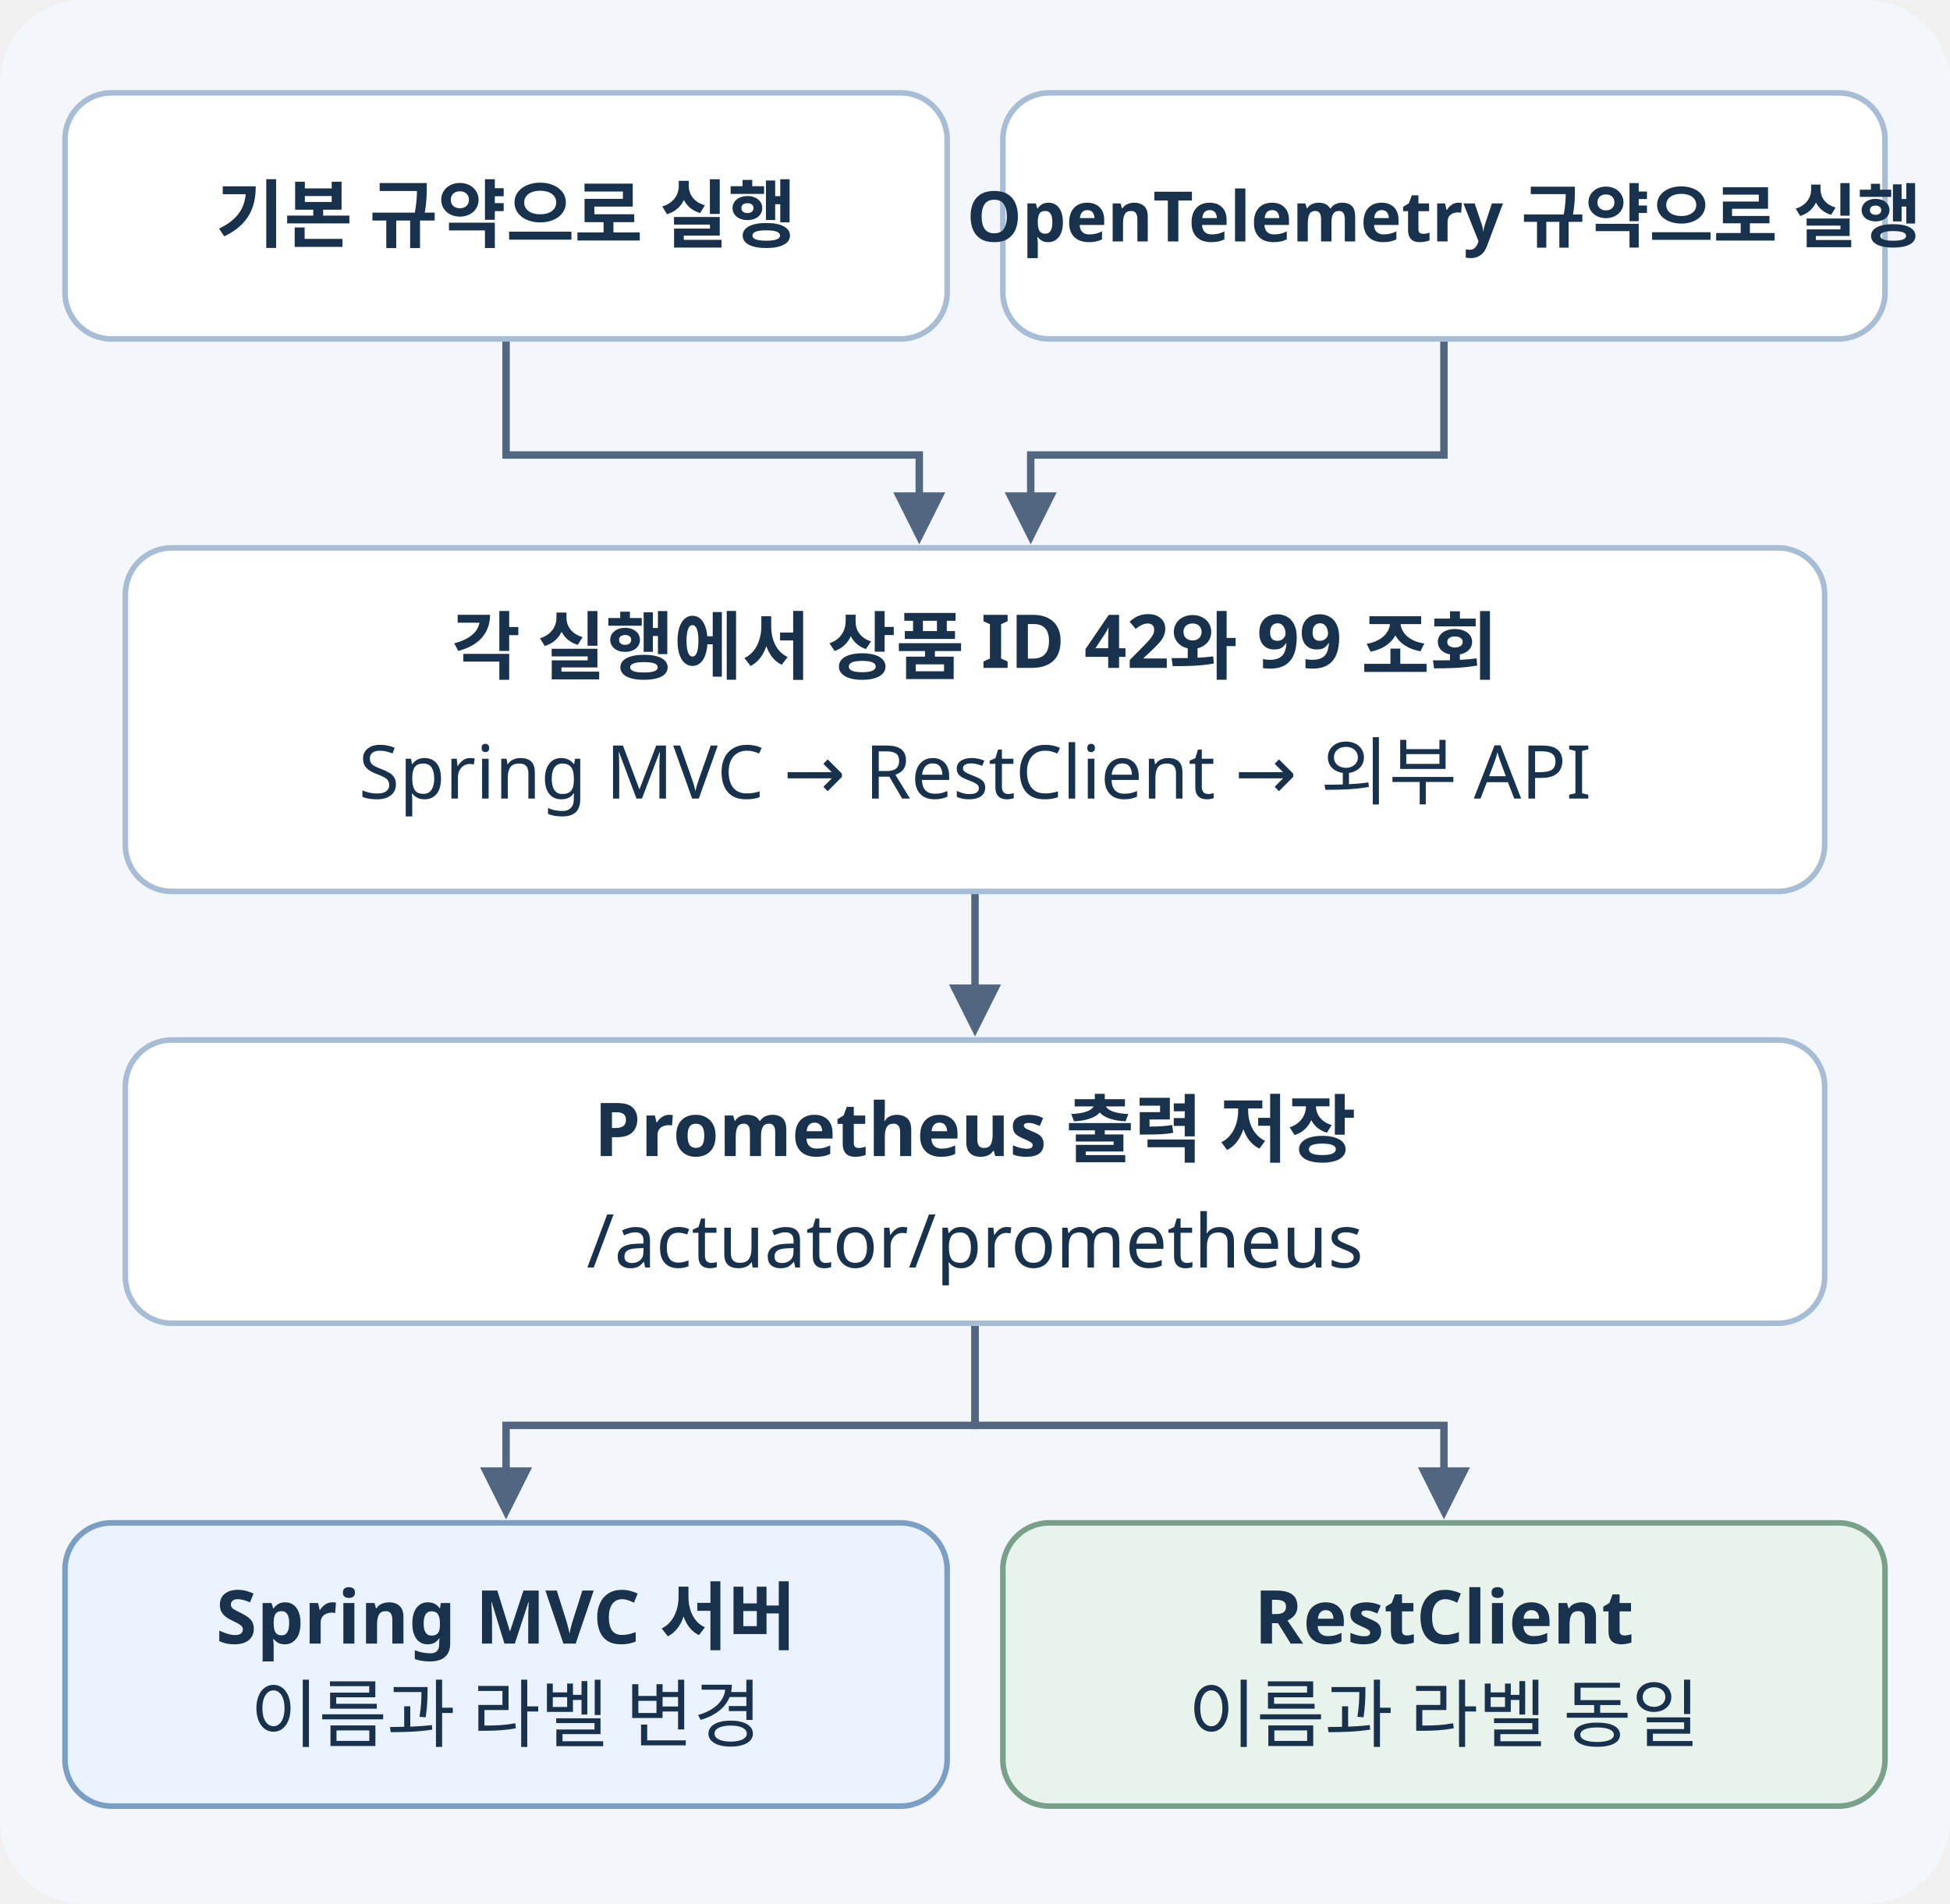
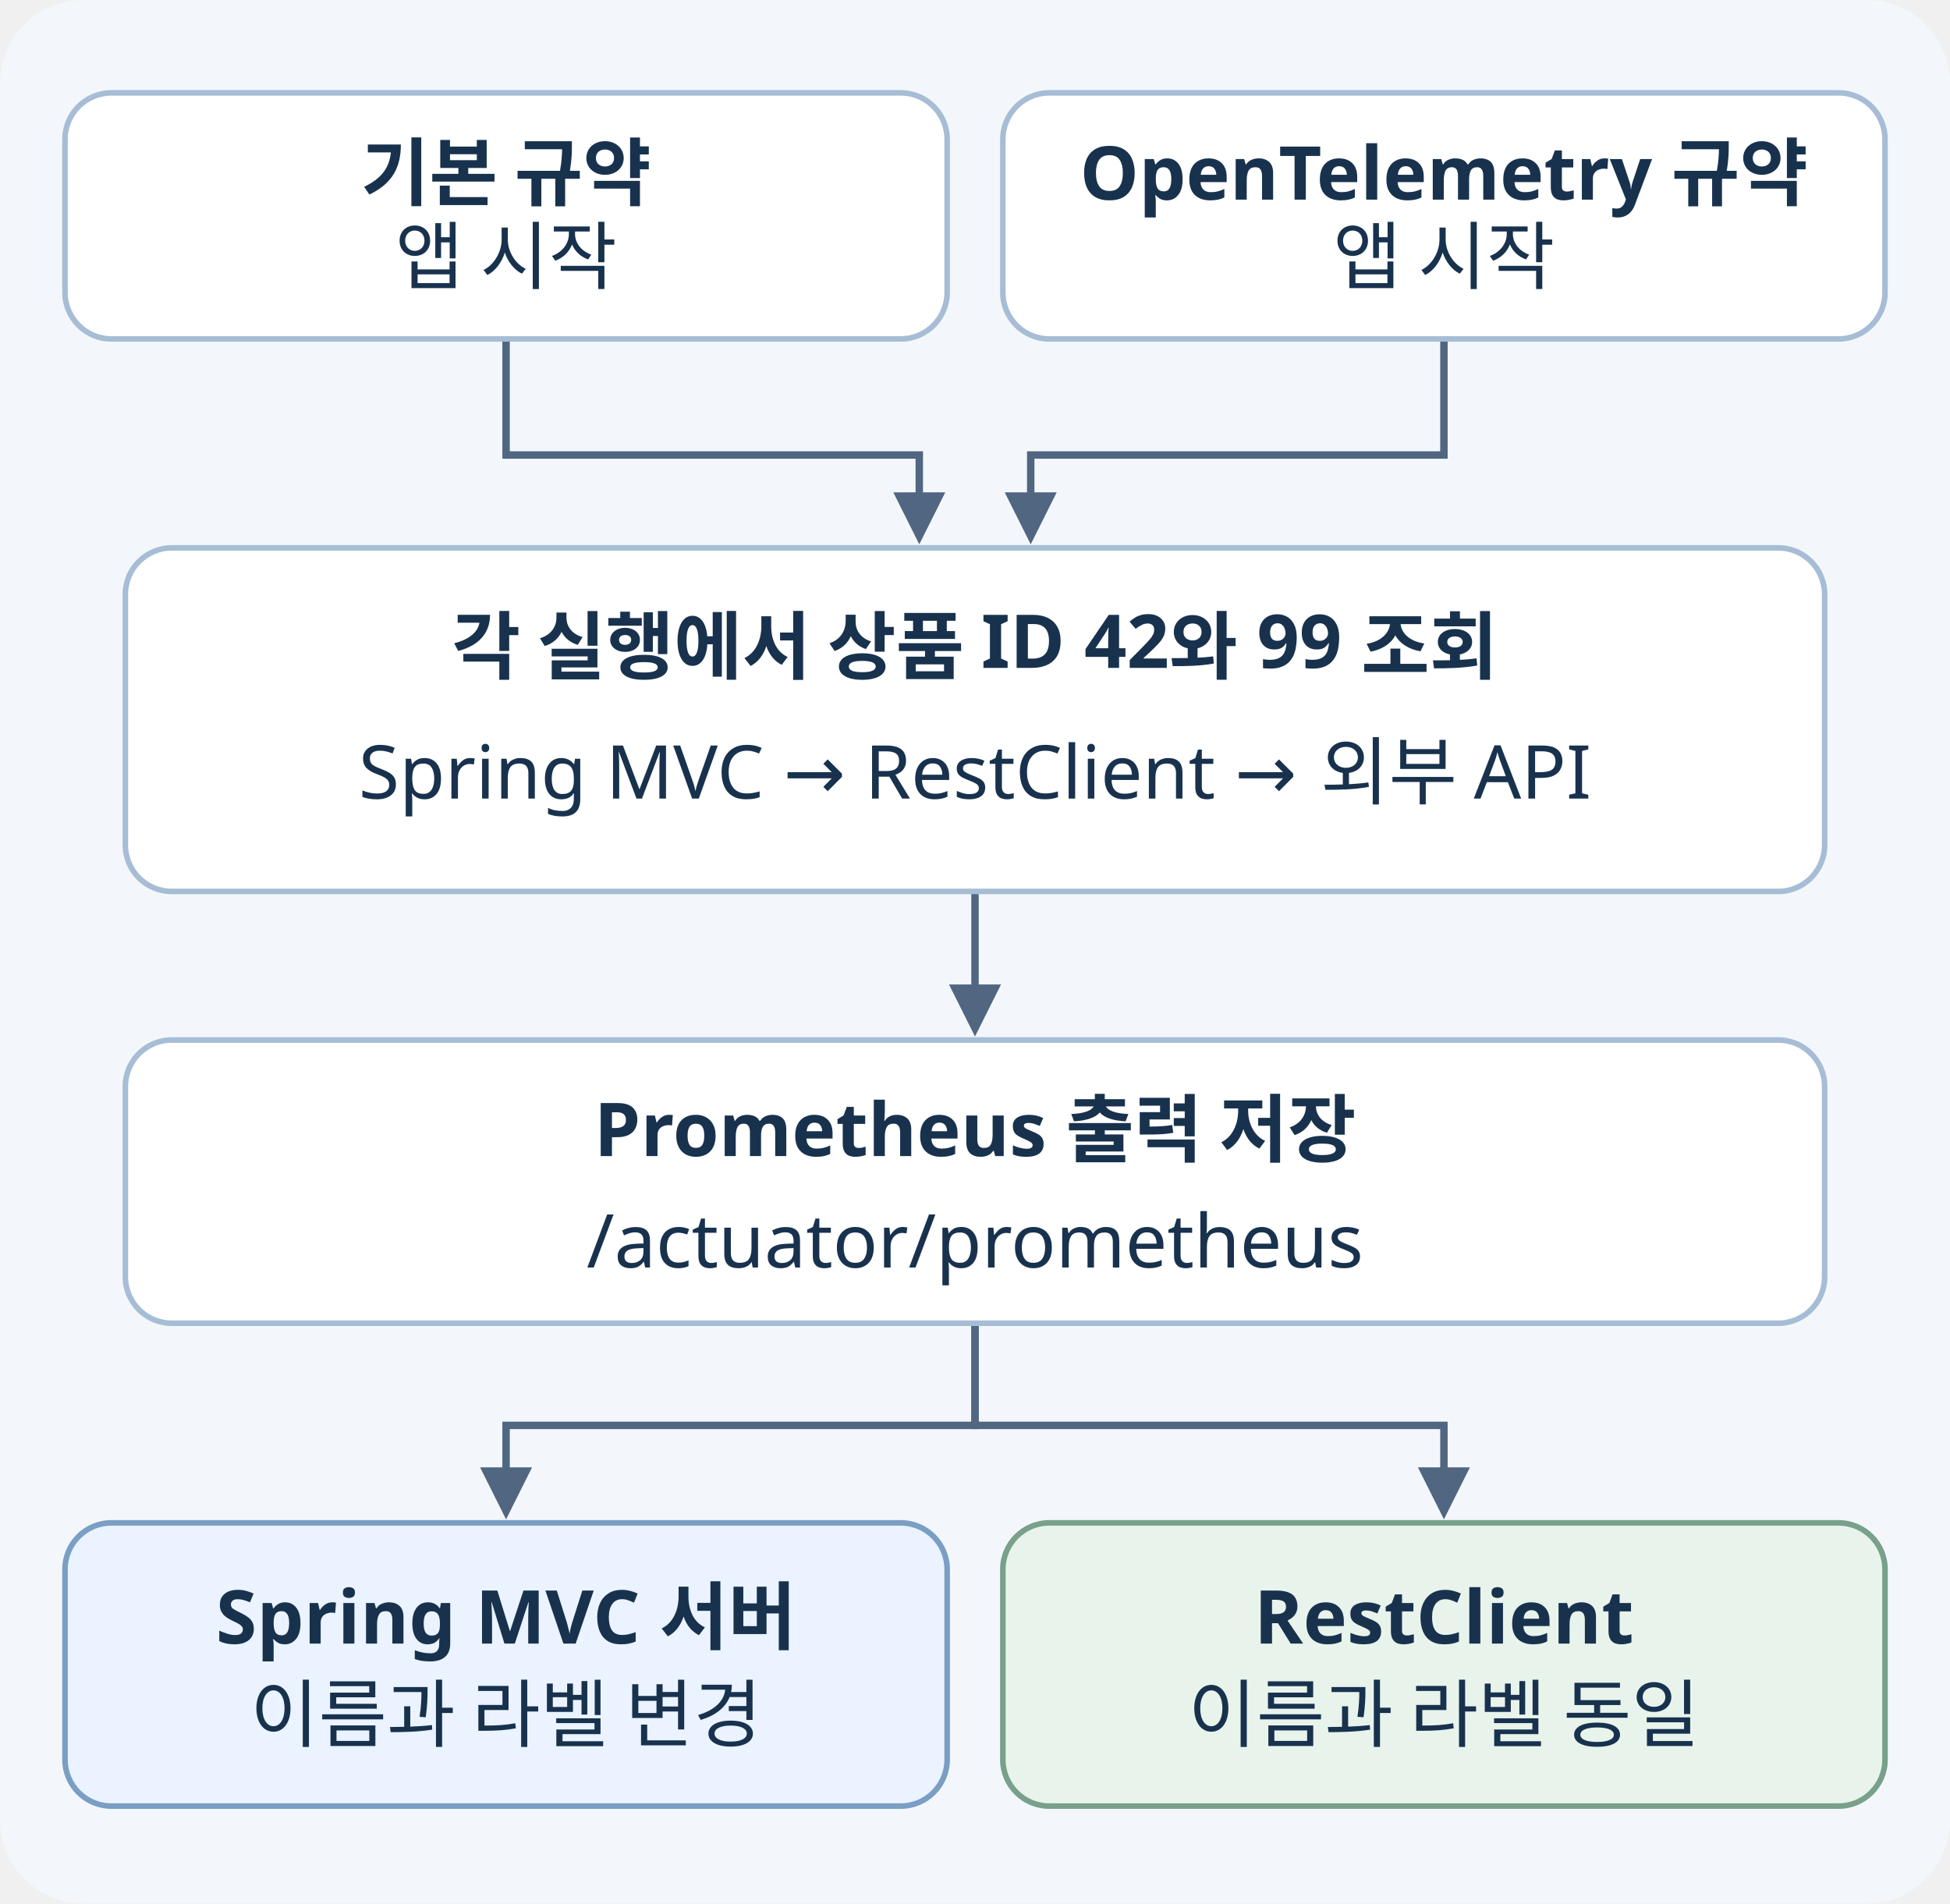
<svg xmlns="http://www.w3.org/2000/svg" width="420" height="410" viewBox="0 0 420 410" role="img" aria-labelledby="title desc">
  <defs>
    <marker id="arrow" viewBox="0 0 10 10" refX="8" refY="5" markerWidth="7" markerHeight="7" orient="auto">
      <path d="M0 0L10 5L0 10Z" fill="#506681" />
    </marker>
  </defs>
  <rect width="420" height="410" rx="18" fill="#f3f7fb" />
  <g fill="none" stroke="#506681" stroke-width="1.6" marker-end="url(#arrow)">
    <path d="M109 73V98H198V115" />
    <path d="M311 73V98H222V115" />
    <path d="M210 192V221" />
    <path d="M210 285V307H109V325" />
    <path d="M210 285V307H311V325" />
  </g>
  <g stroke-width="1.2">
    <rect x="14" y="20" width="190" height="53" rx="10" fill="#fff" stroke="#a6bdd5" />
    <rect x="216" y="20" width="190" height="53" rx="10" fill="#fff" stroke="#a6bdd5" />
    <rect x="27" y="118" width="366" height="74" rx="10" fill="#fff" stroke="#a6bdd5" />
    <rect x="27" y="224" width="366" height="61" rx="10" fill="#fff" stroke="#a6bdd5" />
    <rect x="14" y="328" width="190" height="61" rx="10" fill="#eaf3ff" stroke="#7a9ec4" />
    <rect x="216" y="328" width="190" height="61" rx="10" fill="#e8f3ec" stroke="#78a08a" />
  </g>
  <g fill="#18324e" font-family="system-ui, Apple SD Gothic Neo, Malgun Gothic, sans-serif" text-anchor="middle" font-size="16">
-     <text x="109" y="52" font-weight="700">기본 규약으로 실행</text>
-     <text x="311" y="52" font-size="15" font-weight="700">OpenTelemetry 규약으로 실행</text>
+     <text x="109" y="43" font-weight="700">기본 규약<tspan x="109" dy="18" font-weight="400">앱 시작</tspan>
+     </text>
+     <text x="311" y="43" font-weight="700">OpenTelemetry 규약<tspan x="311" dy="18" font-weight="400">앱 시작</tspan>
+     </text>
    <text x="210" y="145" font-weight="700">각 실행에서 상품 ID 42와 99 조회</text>
    <text x="210" y="172">Spring MVC → RestClient → 외부 API</text>
    <text x="210" y="249" font-weight="700">Prometheus 출력 저장</text>
    <text x="210" y="273">/actuator/prometheus</text>
    <text x="109" y="354" font-weight="700">Spring MVC 서버</text>
    <text x="109" y="375">이름과 라벨 변경</text>
    <text x="311" y="354" font-weight="700">RestClient</text>
    <text x="311" y="375">이름과 라벨 동일</text>
  </g>
</svg>
